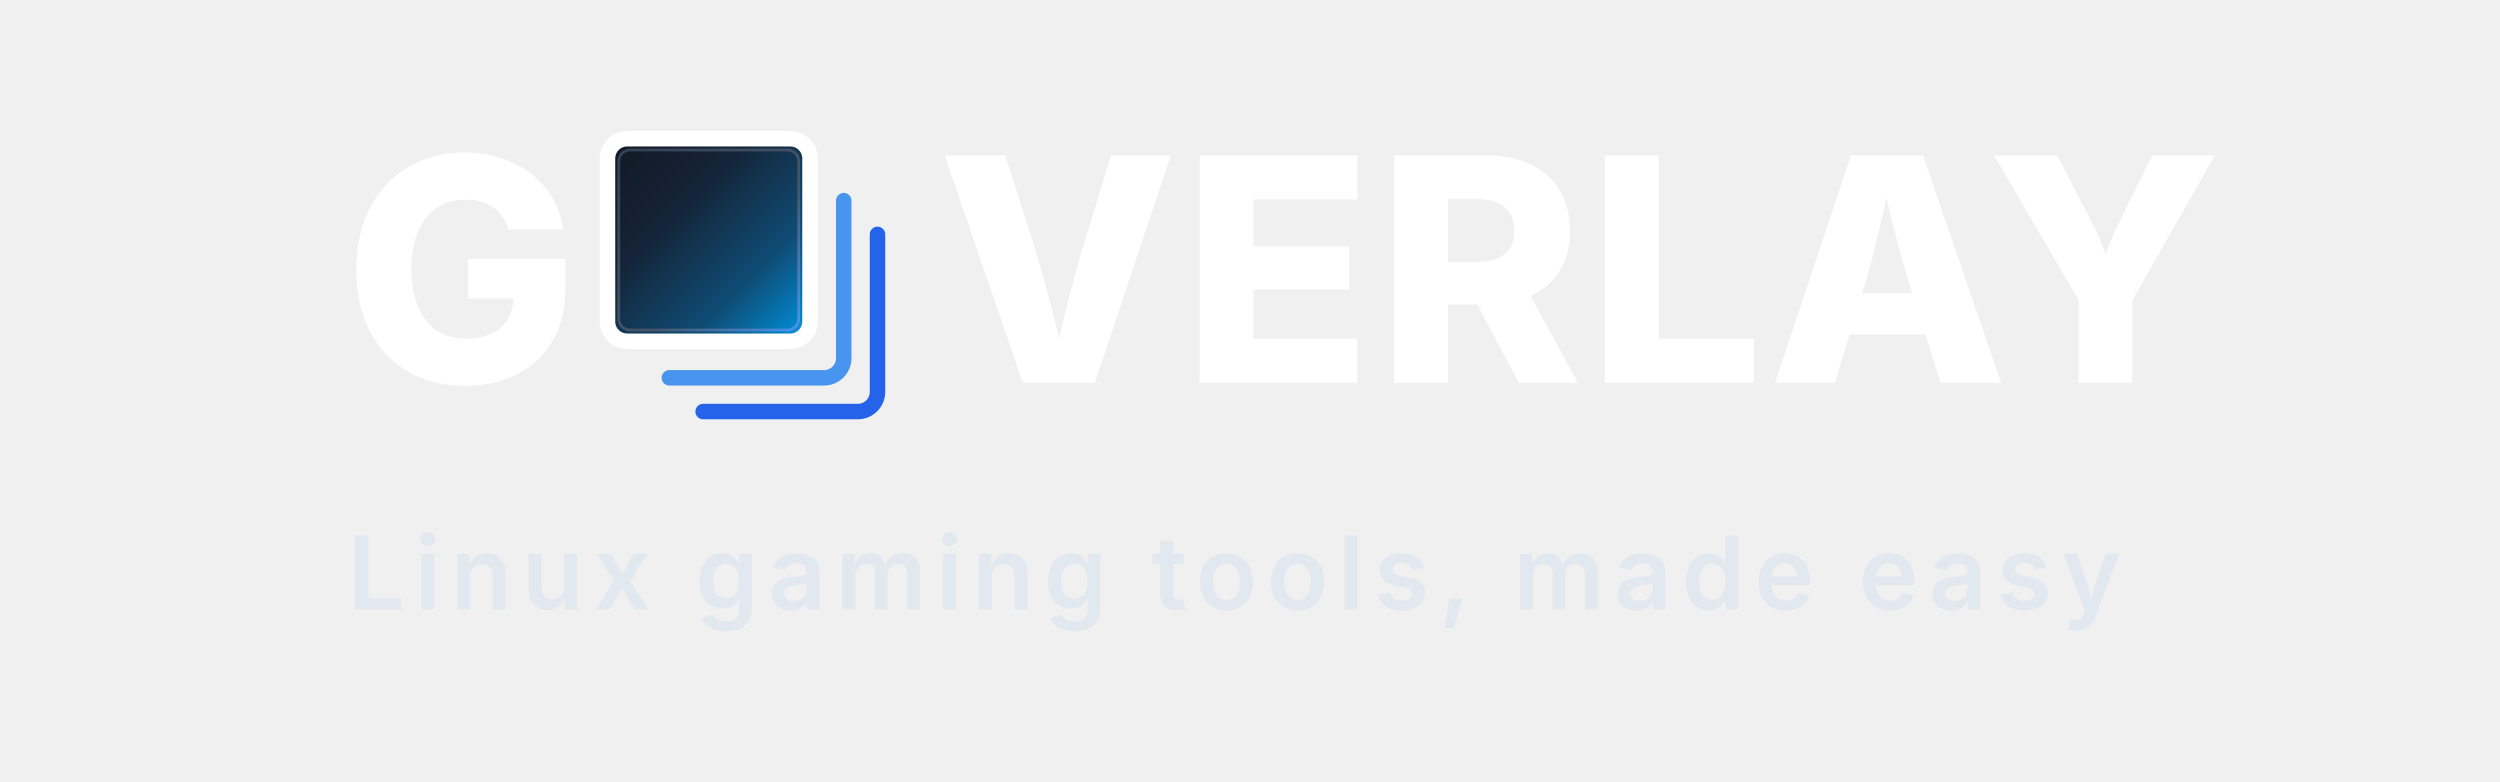
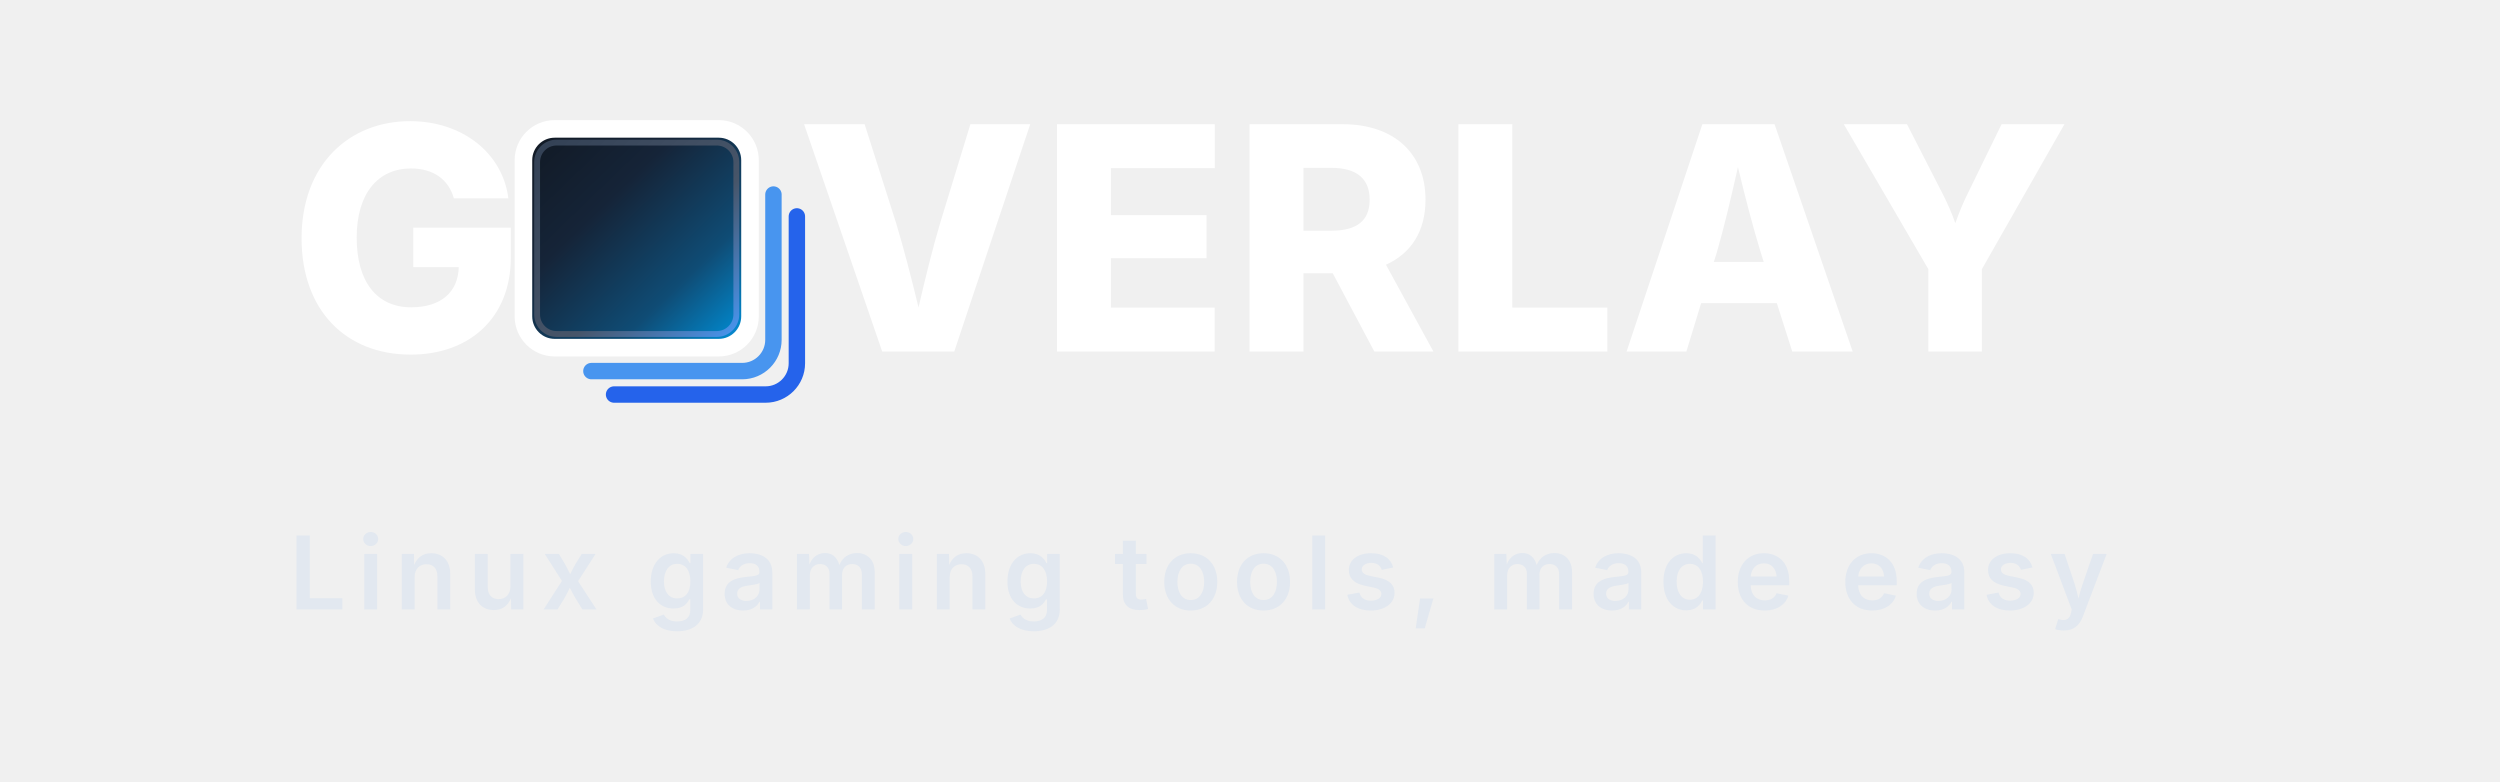
<svg xmlns="http://www.w3.org/2000/svg" viewBox="0 0 640 200" width="640" height="200">
  <defs>
    <linearGradient id="screenGrad" x1="0%" y1="0%" x2="100%" y2="100%">
      <stop offset="0%" stop-color="#111822" />
      <stop offset="35%" stop-color="#152438" />
      <stop offset="70%" stop-color="#0F4C75" />
      <stop offset="92%" stop-color="#0284C7" />
      <stop offset="100%" stop-color="#4895EF" />
    </linearGradient>
    <linearGradient id="screenBorder" x1="0%" y1="0%" x2="100%" y2="100%">
      <stop offset="0%" stop-color="#334155" />
      <stop offset="60%" stop-color="#475569" />
      <stop offset="100%" stop-color="#4895EF" />
    </linearGradient>
  </defs>
  <style>
    .logotext {
      font-family: 'Fira Sans', 'Inter', 'Noto Sans', 'Liberation Sans', sans-serif;
      font-weight: 800;
      font-size: 80px;
      fill: #FFFFFF;
-       letter-spacing: 1px;
+       letter-spacing: 0.5px;
    }
    .tagline {
      font-family: 'Fira Sans', 'Inter', 'Noto Sans', 'Liberation Sans', sans-serif;
      font-weight: 600;
      font-size: 26px;
      fill: #E2E8F0;
-       letter-spacing: 2.38px;
+       letter-spacing: 2.8px;
    }
  </style>
-   <g transform="translate(80, 10)">
-     <text x="8" y="88" class="logotext">G</text>
-     <g transform="translate(64, 14) scale(0.180)">
-       <path d="M 200 452 L 420 452 A 28 28 0 0 0 448 424 L 448 200" stroke="#2563EB" stroke-width="22" stroke-linecap="round" stroke-linejoin="round" fill="none" />
-       <path d="M 152 404 L 372 404 A 28 28 0 0 0 400 376 L 400 152" stroke="#4895EF" stroke-width="22" stroke-linecap="round" stroke-linejoin="round" fill="none" />
-       <rect x="64" y="64" width="288" height="288" rx="28" ry="28" fill="url(#screenGrad)" stroke="#FFFFFF" stroke-width="22" />
-       <rect x="80" y="80" width="256" height="256" rx="16" ry="16" fill="none" stroke="url(#screenBorder)" stroke-width="4" />
+   <g transform="translate(74, 10)">
+     <text x="0" y="80" class="logotext">G</text>
+     <g transform="translate(60, 23)">
+       <path d="M 23.2 68 L 62 68 A 8 8 0 0 0 70 60 L 70 22.4" stroke="#2563EB" stroke-width="4.2" stroke-linecap="round" stroke-linejoin="round" fill="none" />
+       <path d="M 17.4 62 L 56 62 A 8 8 0 0 0 64 54 L 64 16.8" stroke="#4895EF" stroke-width="4.2" stroke-linecap="round" stroke-linejoin="round" fill="none" />
+       <rect x="0" y="0" width="58" height="56" rx="8" ry="8" fill="url(#screenGrad)" stroke="#FFFFFF" stroke-width="4.5" />
+       <rect x="3.5" y="3.5" width="51" height="49" rx="5" ry="5" fill="none" stroke="url(#screenBorder)" stroke-width="1.5" />
    </g>
-     <text x="160" y="88" class="logotext">VERLAY</text>
+     <text x="130" y="80" class="logotext">VERLAY</text>
  </g>
-   <text x="89" y="156" class="tagline">Linux gaming tools, made easy</text>
+   <text x="74" y="156" class="tagline">Linux gaming tools, made easy</text>
</svg>
